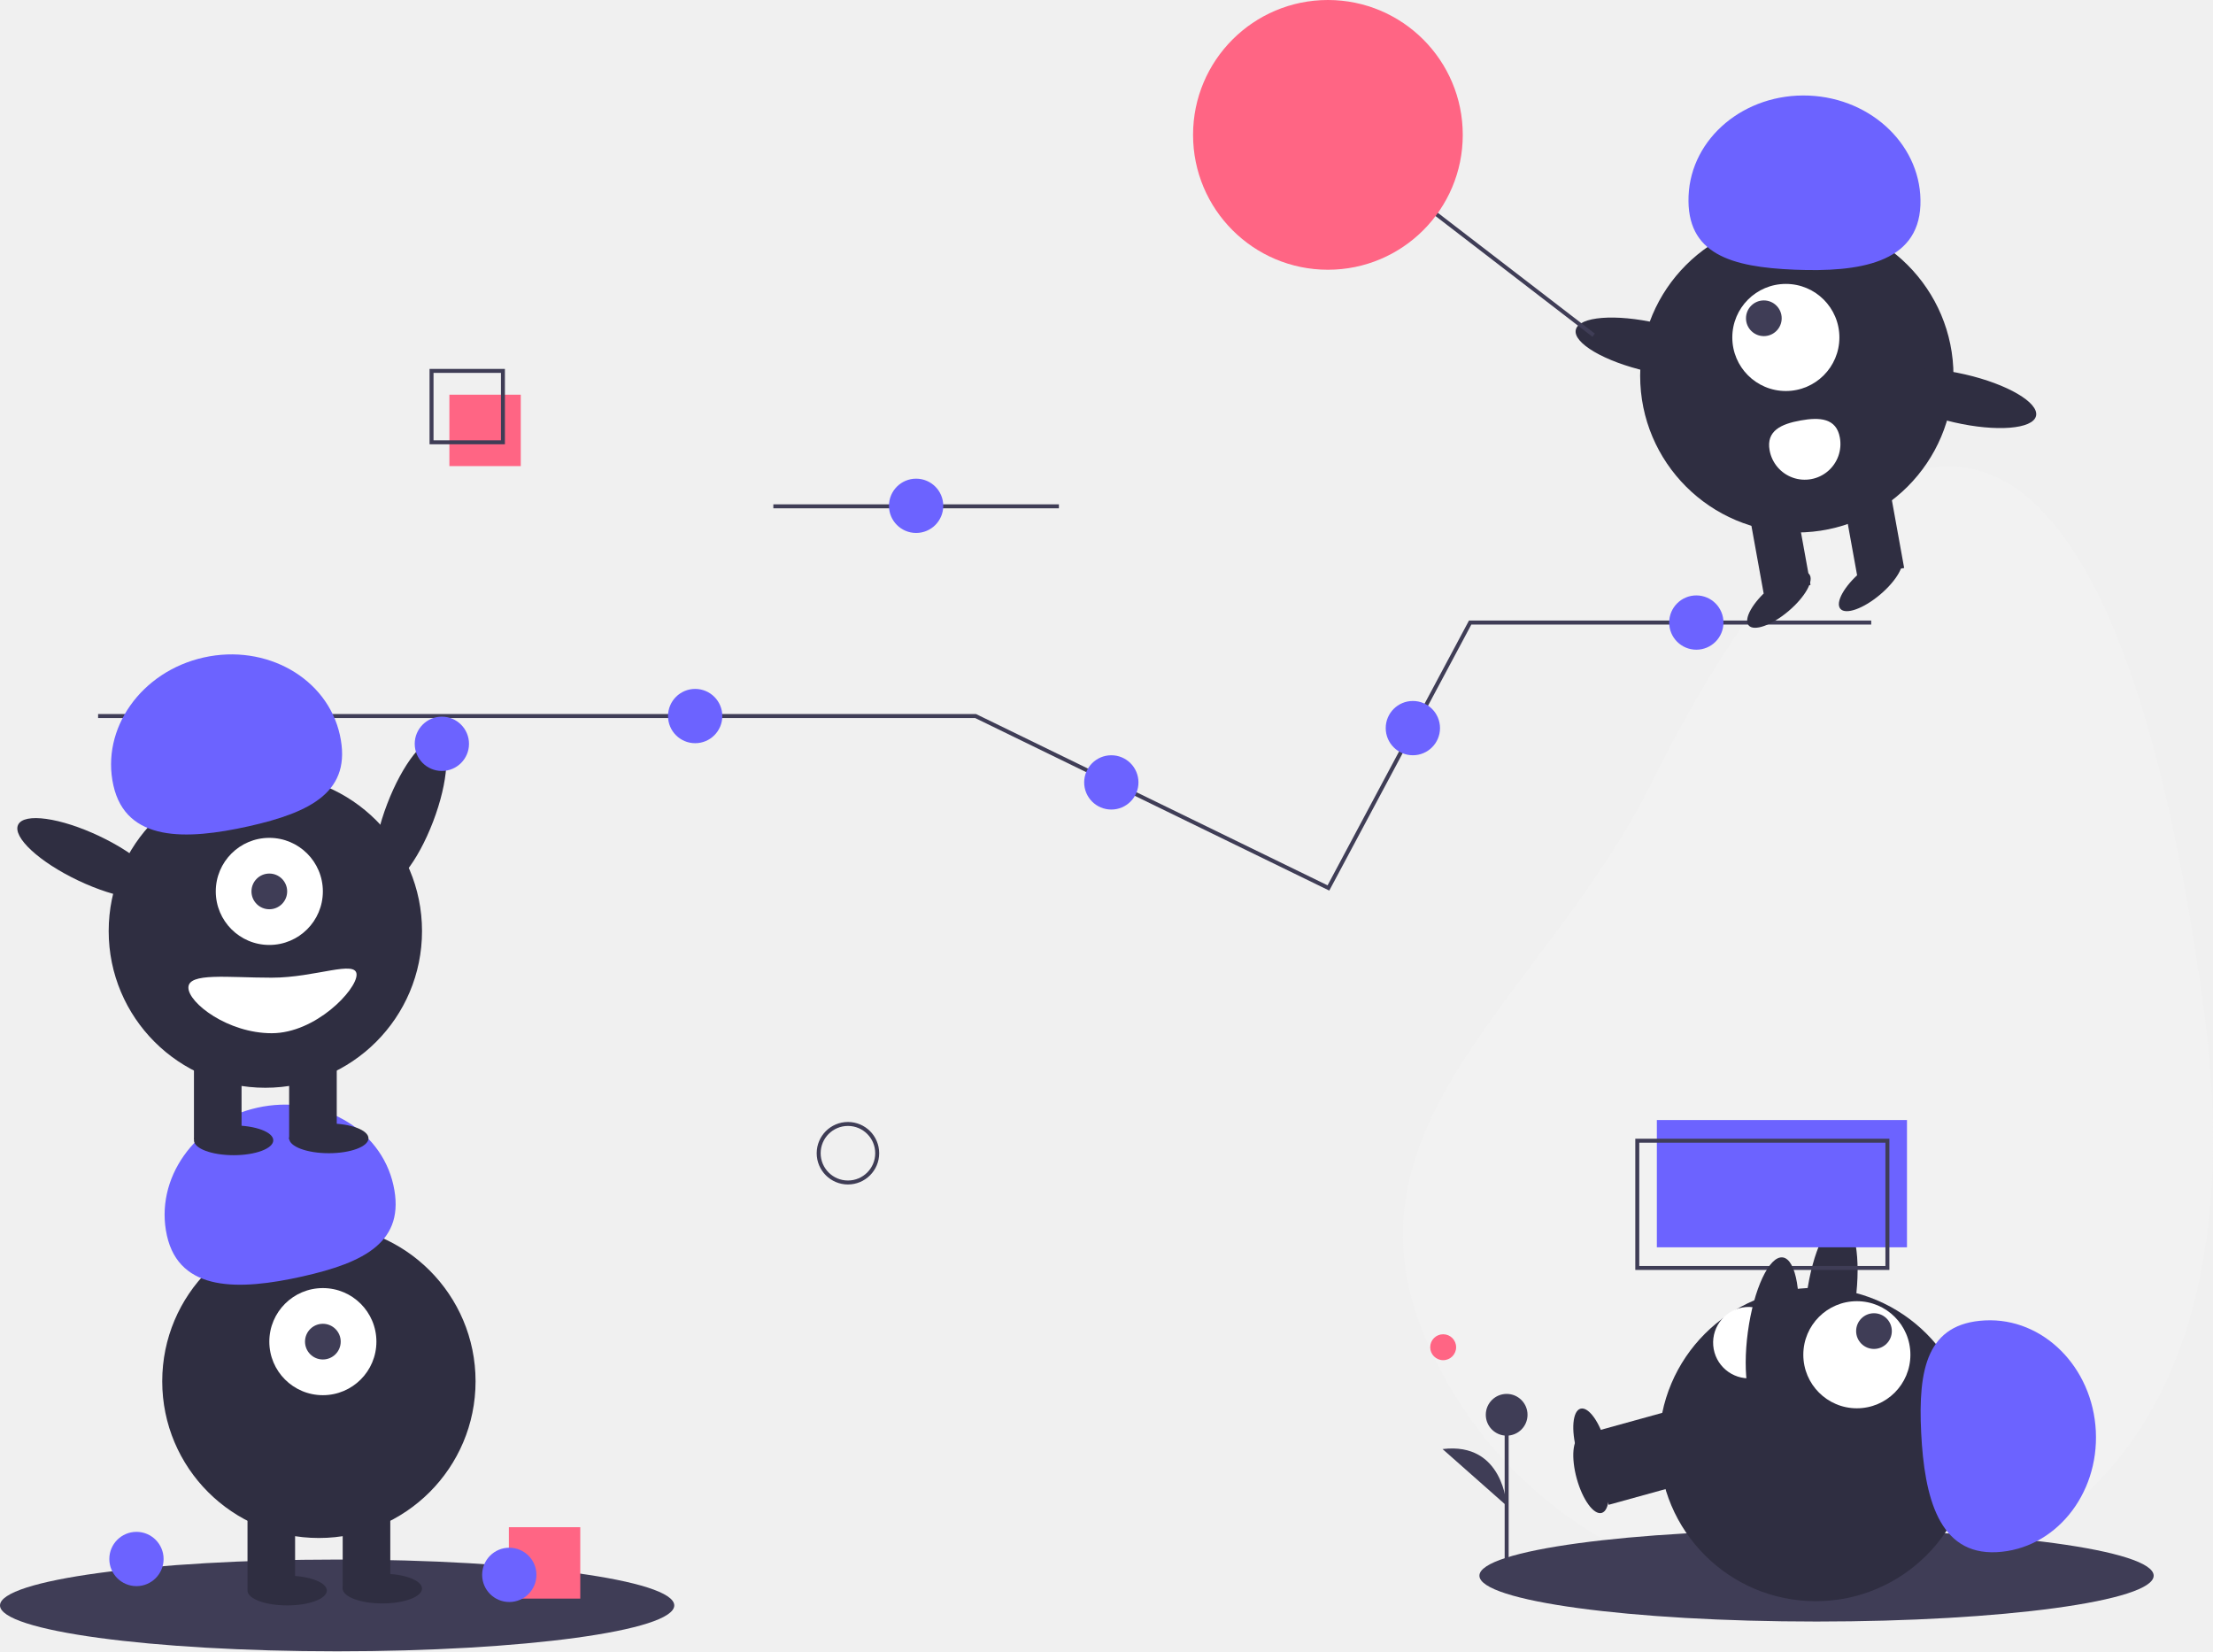
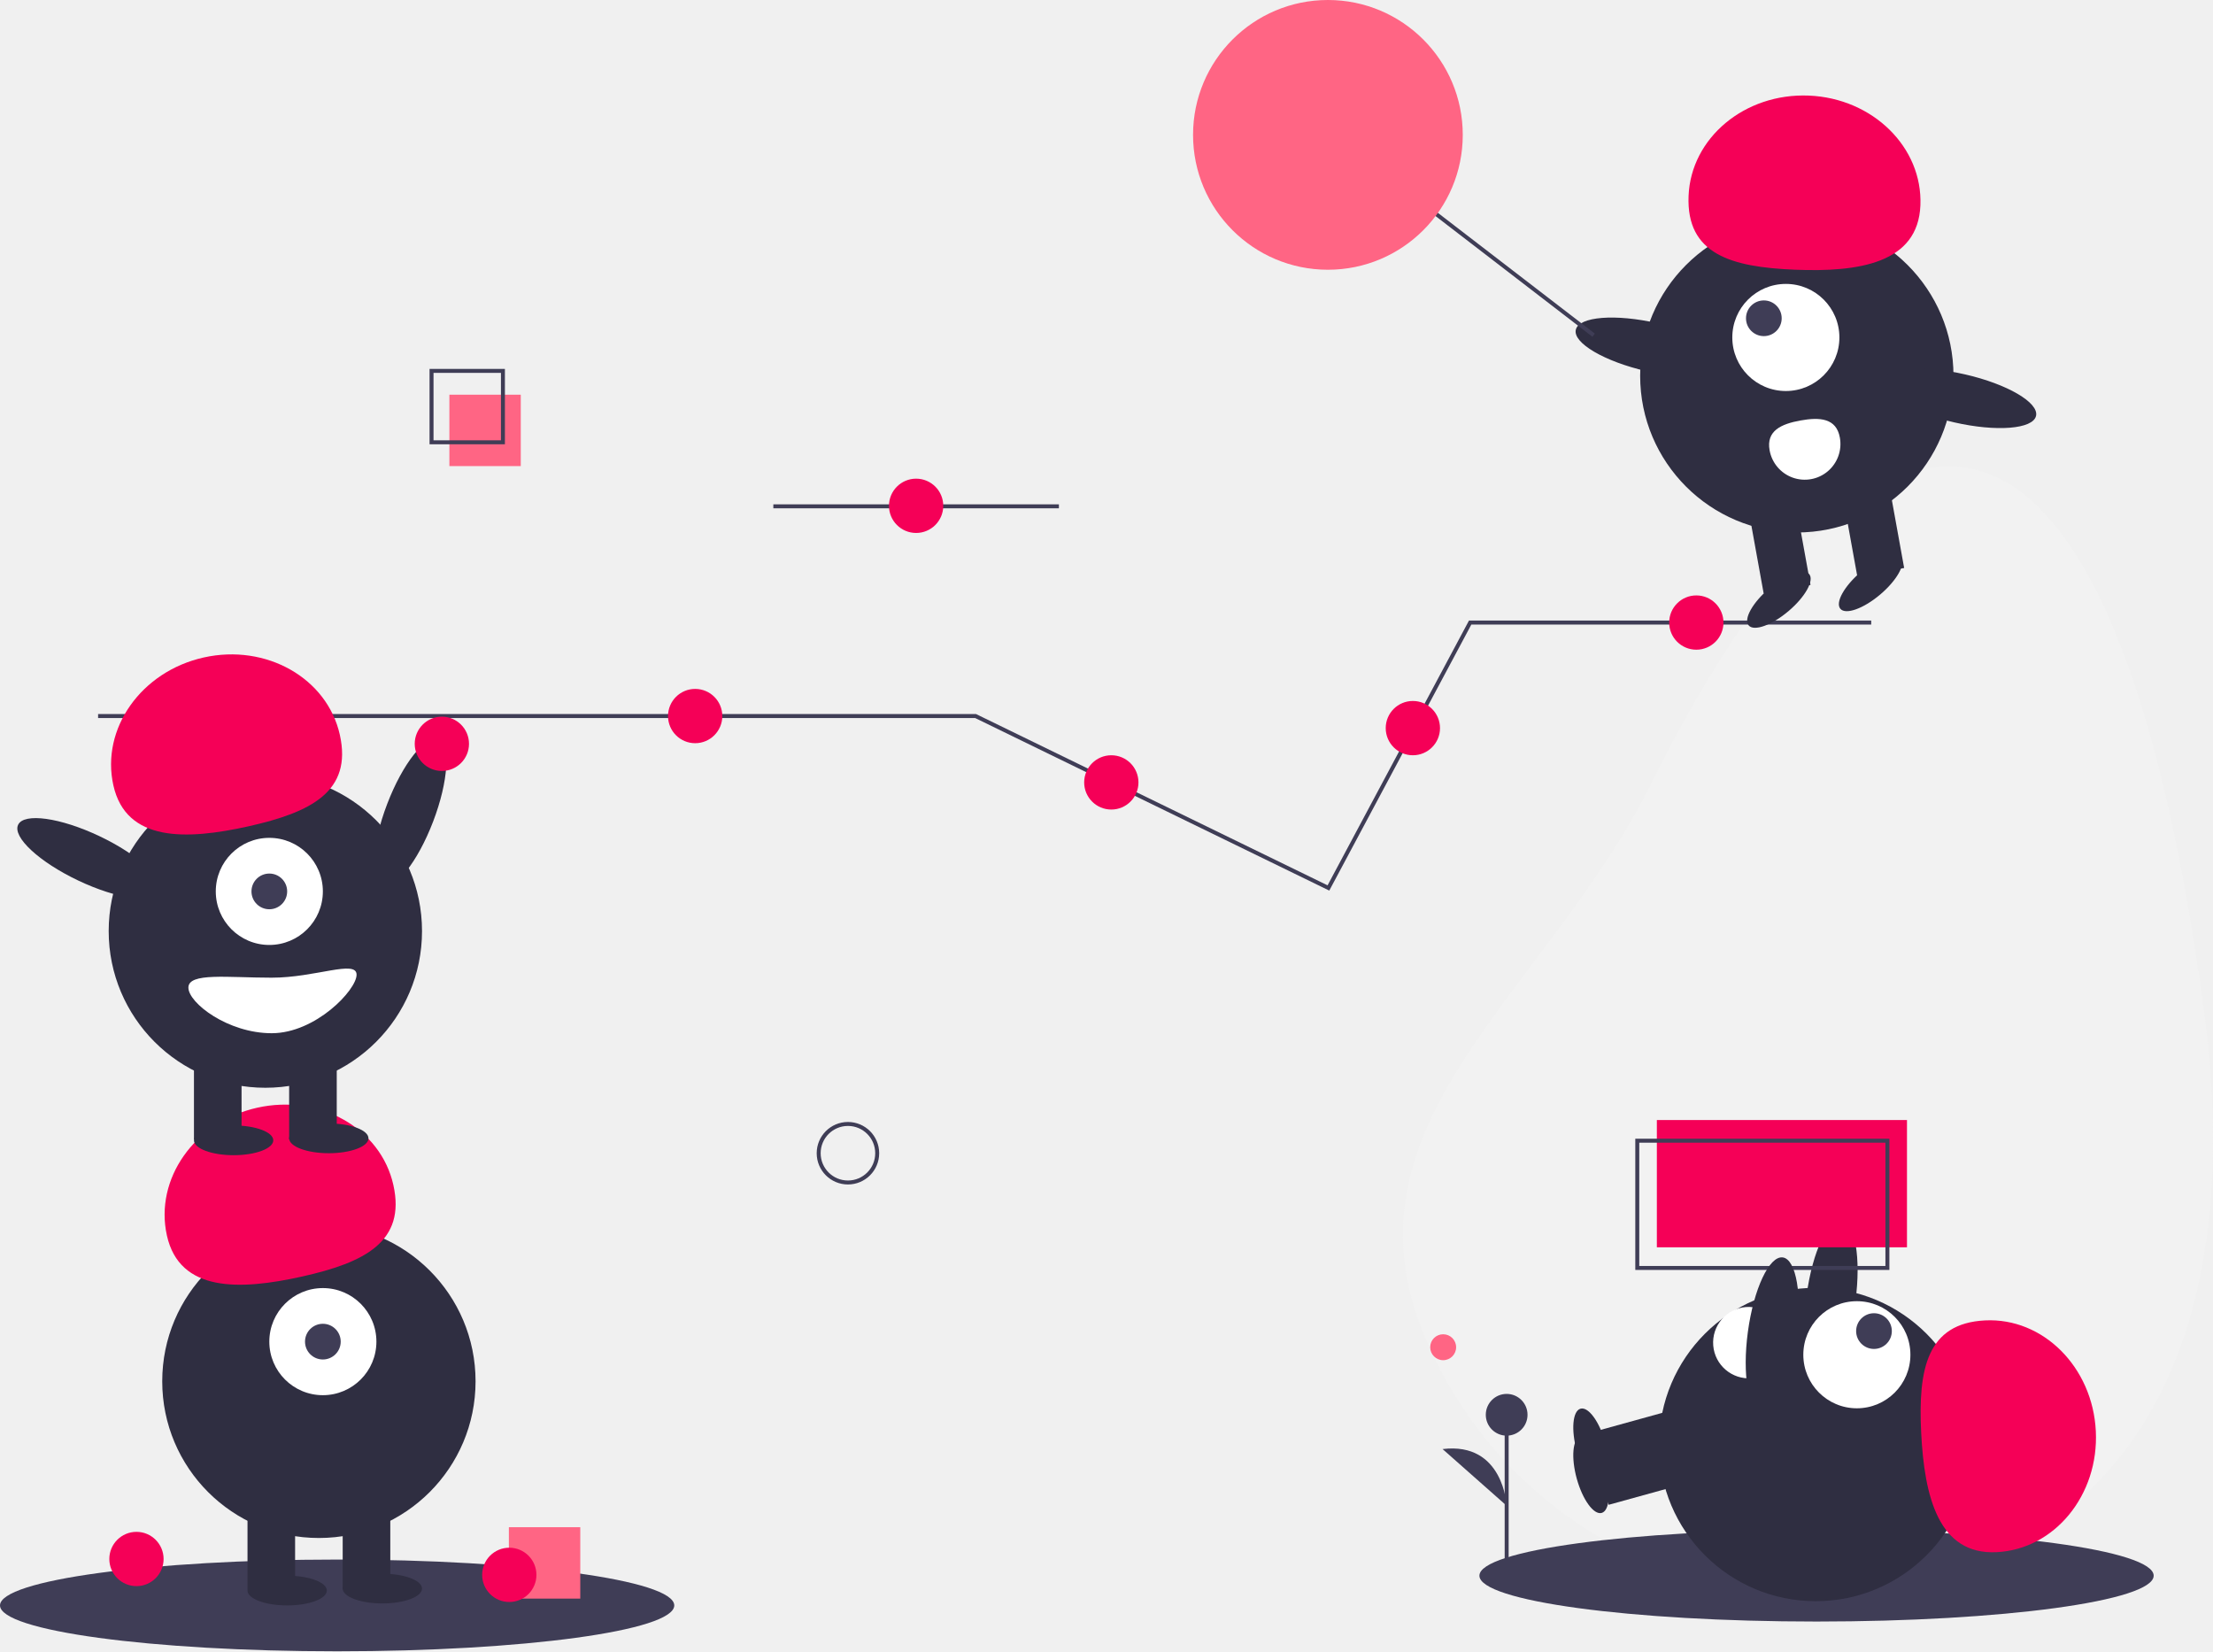
<svg xmlns="http://www.w3.org/2000/svg" id="b32a285a-6b04-4396-8e15-f52ff515c3cb" data-name="Layer 1" width="1115.914" height="832.564" viewBox="0 0 1115.914 832.564">
  <line x1="389.957" y1="255.282" x2="533.957" y2="255.282" fill="none" stroke="#3f3d56" stroke-miterlimit="10" stroke-width="2" />
  <ellipse cx="248.867" cy="443.498" rx="39.5" ry="12.4" transform="translate(-296.2973 483.9037) rotate(-69.08217)" fill="#2f2e41" />
  <path d="M1153.378,543.014c15.666,116.589-5.666,233.305-114.169,278.753S805.904,816.101,760.456,707.599s61.785-173.424,114.169-278.753C981.001,214.952,1104.728,180.95,1153.378,543.014Z" transform="translate(-42.04308 -33.7182)" fill="#f2f2f2" />
  <ellipse cx="916" cy="794.436" rx="170" ry="23.127" fill="#3f3d56" />
  <rect x="858.752" y="753.632" width="24" height="43" transform="translate(313.5944 1787.214) rotate(-105.4523)" fill="#2f2e41" />
  <ellipse cx="844.359" cy="777.24" rx="7.5" ry="20" transform="translate(-218.6063 219.3442) rotate(-15.45227)" fill="#2f2e41" />
  <ellipse cx="965.361" cy="688.069" rx="39.5" ry="12.4" transform="translate(111.8234 1518.548) rotate(-82.28111)" fill="#2f2e41" />
  <circle cx="915.585" cy="728.299" r="79" fill="#2f2e41" />
  <rect x="858.752" y="739.632" width="24" height="43" transform="translate(327.0883 1769.483) rotate(-105.4523)" fill="#2f2e41" />
  <ellipse cx="844.359" cy="763.24" rx="7.5" ry="20" transform="translate(-214.8762 218.8382) rotate(-15.45227)" fill="#2f2e41" />
  <circle cx="936.329" cy="683.043" r="27" fill="#fff" />
  <circle cx="944.963" cy="671.116" r="9" fill="#3f3d56" />
-   <path d="M1048.858,816.306c29.235-1.463,51.625-28.808,50.01-61.076s-26.623-57.241-55.858-55.778-33.822,24.412-32.207,56.681S1019.623,817.769,1048.858,816.306Z" transform="translate(-42.04308 -33.7182)" fill="#6c63ff" />
+   <path d="M1048.858,816.306c29.235-1.463,51.625-28.808,50.01-61.076s-26.623-57.241-55.858-55.778-33.822,24.412-32.207,56.681S1019.623,817.769,1048.858,816.306Z" transform="translate(-42.04308 -33.7182)" fill="#f50057" />
  <path d="M925.341,728.592a18,18,0,0,1-2.904-35.883c9.909-.802,12.611,7.065,13.413,16.973S935.25,727.79,925.341,728.592Z" transform="translate(-42.04308 -33.7182)" fill="#fff" />
  <polyline points="49.464 361.025 491.957 361.025 560.56 394.447 669.866 447.699 741.334 313.887 943.574 313.887" fill="none" stroke="#3f3d56" stroke-miterlimit="10" stroke-width="2" />
-   <circle cx="222.811" cy="375.025" r="13.685" fill="#6c63ff" />
-   <circle cx="350.541" cy="361.025" r="13.685" fill="#6c63ff" />
-   <circle cx="560.384" cy="394.478" r="13.685" fill="#6c63ff" />
-   <circle cx="855.379" cy="313.887" r="13.685" fill="#6c63ff" />
-   <circle cx="712.443" cy="367.108" r="13.685" fill="#6c63ff" />
+   <circle cx="222.811" cy="375.025" r="13.685" fill="#f50057" />
+   <circle cx="350.541" cy="361.025" r="13.685" fill="#f50057" />
+   <circle cx="560.384" cy="394.478" r="13.685" fill="#f50057" />
+   <circle cx="855.379" cy="313.887" r="13.685" fill="#f50057" />
+   <circle cx="712.443" cy="367.108" r="13.685" fill="#f50057" />
  <circle cx="427.576" cy="581.441" r="14.756" fill="none" stroke="#3f3d56" stroke-miterlimit="10" stroke-width="2" />
  <ellipse cx="170" cy="809.436" rx="170" ry="23.127" fill="#3f3d56" />
  <circle cx="160.805" cy="696.436" r="79" fill="#2f2e41" />
  <rect x="124.805" y="758.436" width="24" height="43" fill="#2f2e41" />
  <rect x="172.805" y="758.436" width="24" height="43" fill="#2f2e41" />
  <ellipse cx="144.805" cy="801.936" rx="20" ry="7.5" fill="#2f2e41" />
  <ellipse cx="192.805" cy="800.936" rx="20" ry="7.5" fill="#2f2e41" />
  <circle cx="162.805" cy="676.436" r="27" fill="#fff" />
  <circle cx="162.805" cy="676.436" r="9" fill="#3f3d56" />
-   <path d="M126.215,656.687c-6.379-28.568,14.012-57.434,45.544-64.475s62.265,10.41,68.644,38.978-14.519,39.104-46.051,46.145S132.594,685.254,126.215,656.687Z" transform="translate(-42.04308 -33.7182)" fill="#6c63ff" />
+   <path d="M126.215,656.687c-6.379-28.568,14.012-57.434,45.544-64.475s62.265,10.41,68.644,38.978-14.519,39.104-46.051,46.145S132.594,685.254,126.215,656.687Z" transform="translate(-42.04308 -33.7182)" fill="#f50057" />
  <circle cx="133.805" cy="469.436" r="79" fill="#2f2e41" />
  <rect x="97.805" y="531.436" width="24" height="43" fill="#2f2e41" />
  <rect x="145.805" y="531.436" width="24" height="43" fill="#2f2e41" />
  <ellipse cx="117.805" cy="574.936" rx="20" ry="7.5" fill="#2f2e41" />
  <ellipse cx="165.805" cy="573.936" rx="20" ry="7.5" fill="#2f2e41" />
  <circle cx="135.805" cy="449.436" r="27" fill="#fff" />
  <circle cx="135.805" cy="449.436" r="9" fill="#3f3d56" />
-   <path d="M99.215,429.687c-6.379-28.568,14.012-57.434,45.544-64.475s62.265,10.41,68.644,38.978-14.519,39.104-46.051,46.145S105.594,458.254,99.215,429.687Z" transform="translate(-42.04308 -33.7182)" fill="#6c63ff" />
+   <path d="M99.215,429.687c-6.379-28.568,14.012-57.434,45.544-64.475s62.265,10.41,68.644,38.978-14.519,39.104-46.051,46.145S105.594,458.254,99.215,429.687Z" transform="translate(-42.04308 -33.7182)" fill="#f50057" />
  <ellipse cx="86.867" cy="466.498" rx="12.4" ry="39.5" transform="translate(-413.8951 311.3589) rotate(-64.62574)" fill="#2f2e41" />
  <path d="M137.043,531.655c0,7.732,19.909,23,42,23s42.805-21.768,42.805-29.5-20.713,1.5-42.805,1.5S137.043,523.923,137.043,531.655Z" transform="translate(-42.04308 -33.7182)" fill="#fff" />
-   <rect x="835.474" y="564.71" width="126.129" height="64.161" fill="#6c63ff" />
+   <rect x="835.474" y="564.71" width="126.129" height="64.161" fill="#f50057" />
  <rect x="825.603" y="575.129" width="126.129" height="64.161" fill="none" stroke="#3f3d56" stroke-miterlimit="10" stroke-width="2" />
  <rect x="226.603" y="199" width="36" height="36" fill="#ff6584" />
  <rect x="217.603" y="187" width="36" height="36" fill="none" stroke="#3f3d56" stroke-miterlimit="10" stroke-width="2" />
  <circle cx="906.052" cy="189.47" r="79" fill="#2f2e41" />
  <rect x="974.585" y="279.578" width="24" height="43" transform="matrix(-0.98401, 0.17813, -0.17813, -0.98401, 1968.981, 387.8777)" fill="#2f2e41" />
  <rect x="927.353" y="288.128" width="24" height="43" transform="translate(1876.795 413.2555) rotate(169.7389)" fill="#2f2e41" />
  <ellipse cx="939.065" cy="336.103" rx="20" ry="7.5" transform="translate(-36.79955 652.7925) rotate(-40.26106)" fill="#2f2e41" />
  <ellipse cx="985.313" cy="327.731" rx="20" ry="7.5" transform="translate(-20.43292 680.6981) rotate(-40.26106)" fill="#2f2e41" />
  <circle cx="900.521" cy="170.146" r="27" fill="#fff" />
  <circle cx="889.424" cy="160.468" r="9" fill="#3f3d56" />
-   <path d="M1010.415,137.245c1.188-29.247-24.019-54.019-56.301-55.331s-59.415,21.335-60.603,50.582,21.252,35.892,53.534,37.203S1009.227,166.492,1010.415,137.245Z" transform="translate(-42.04308 -33.7182)" fill="#6c63ff" />
+   <path d="M1010.415,137.245c1.188-29.247-24.019-54.019-56.301-55.331s-59.415,21.335-60.603,50.582,21.252,35.892,53.534,37.203S1009.227,166.492,1010.415,137.245Z" transform="translate(-42.04308 -33.7182)" fill="#f50057" />
  <ellipse cx="875.15" cy="208.796" rx="12.4" ry="39.5" transform="translate(434.0611 981.4555) rotate(-77.0899)" fill="#2f2e41" />
  <ellipse cx="1030.224" cy="234.584" rx="12.4" ry="39.5" transform="translate(529.3514 1152.636) rotate(-77.0899)" fill="#2f2e41" />
  <path d="M969.793,254.321a18,18,0,1,1-35.424,6.413c-1.771-9.782,5.792-13.244,15.575-15.014S968.022,244.539,969.793,254.321Z" transform="translate(-42.04308 -33.7182)" fill="#fff" />
  <line x1="712.603" y1="99" x2="803.603" y2="169" fill="none" stroke="#3f3d56" stroke-miterlimit="10" stroke-width="2" />
  <circle cx="669.603" cy="68" r="68" fill="#ff6584" />
  <ellipse cx="935.71" cy="706.84" rx="39.5" ry="12.4" transform="translate(67.55305 1505.415) rotate(-82.28111)" fill="#2f2e41" />
-   <circle cx="68.811" cy="786.025" r="13.685" fill="#6c63ff" />
+   <circle cx="68.811" cy="786.025" r="13.685" fill="#f50057" />
  <rect x="256.603" y="770" width="36" height="36" fill="#ff6584" />
-   <circle cx="256.811" cy="794.025" r="13.685" fill="#6c63ff" />
-   <circle cx="461.957" cy="255.025" r="13.685" fill="#6c63ff" />
+   <circle cx="256.811" cy="794.025" r="13.685" fill="#f50057" />
+   <circle cx="461.957" cy="255.025" r="13.685" fill="#f50057" />
  <circle cx="727.721" cy="679.252" r="6.535" fill="#ff6584" />
  <line x1="759.739" y1="787.725" x2="759.739" y2="713.313" fill="#3f3d56" stroke="#3f3d56" stroke-miterlimit="10" stroke-width="2" />
  <circle cx="759.739" cy="713.313" r="10.523" fill="#3f3d56" />
  <path d="M801.782,792.893s-1.503-32.332-32.32-28.574" transform="translate(-42.04308 -33.7182)" fill="#3f3d56" />
</svg>
